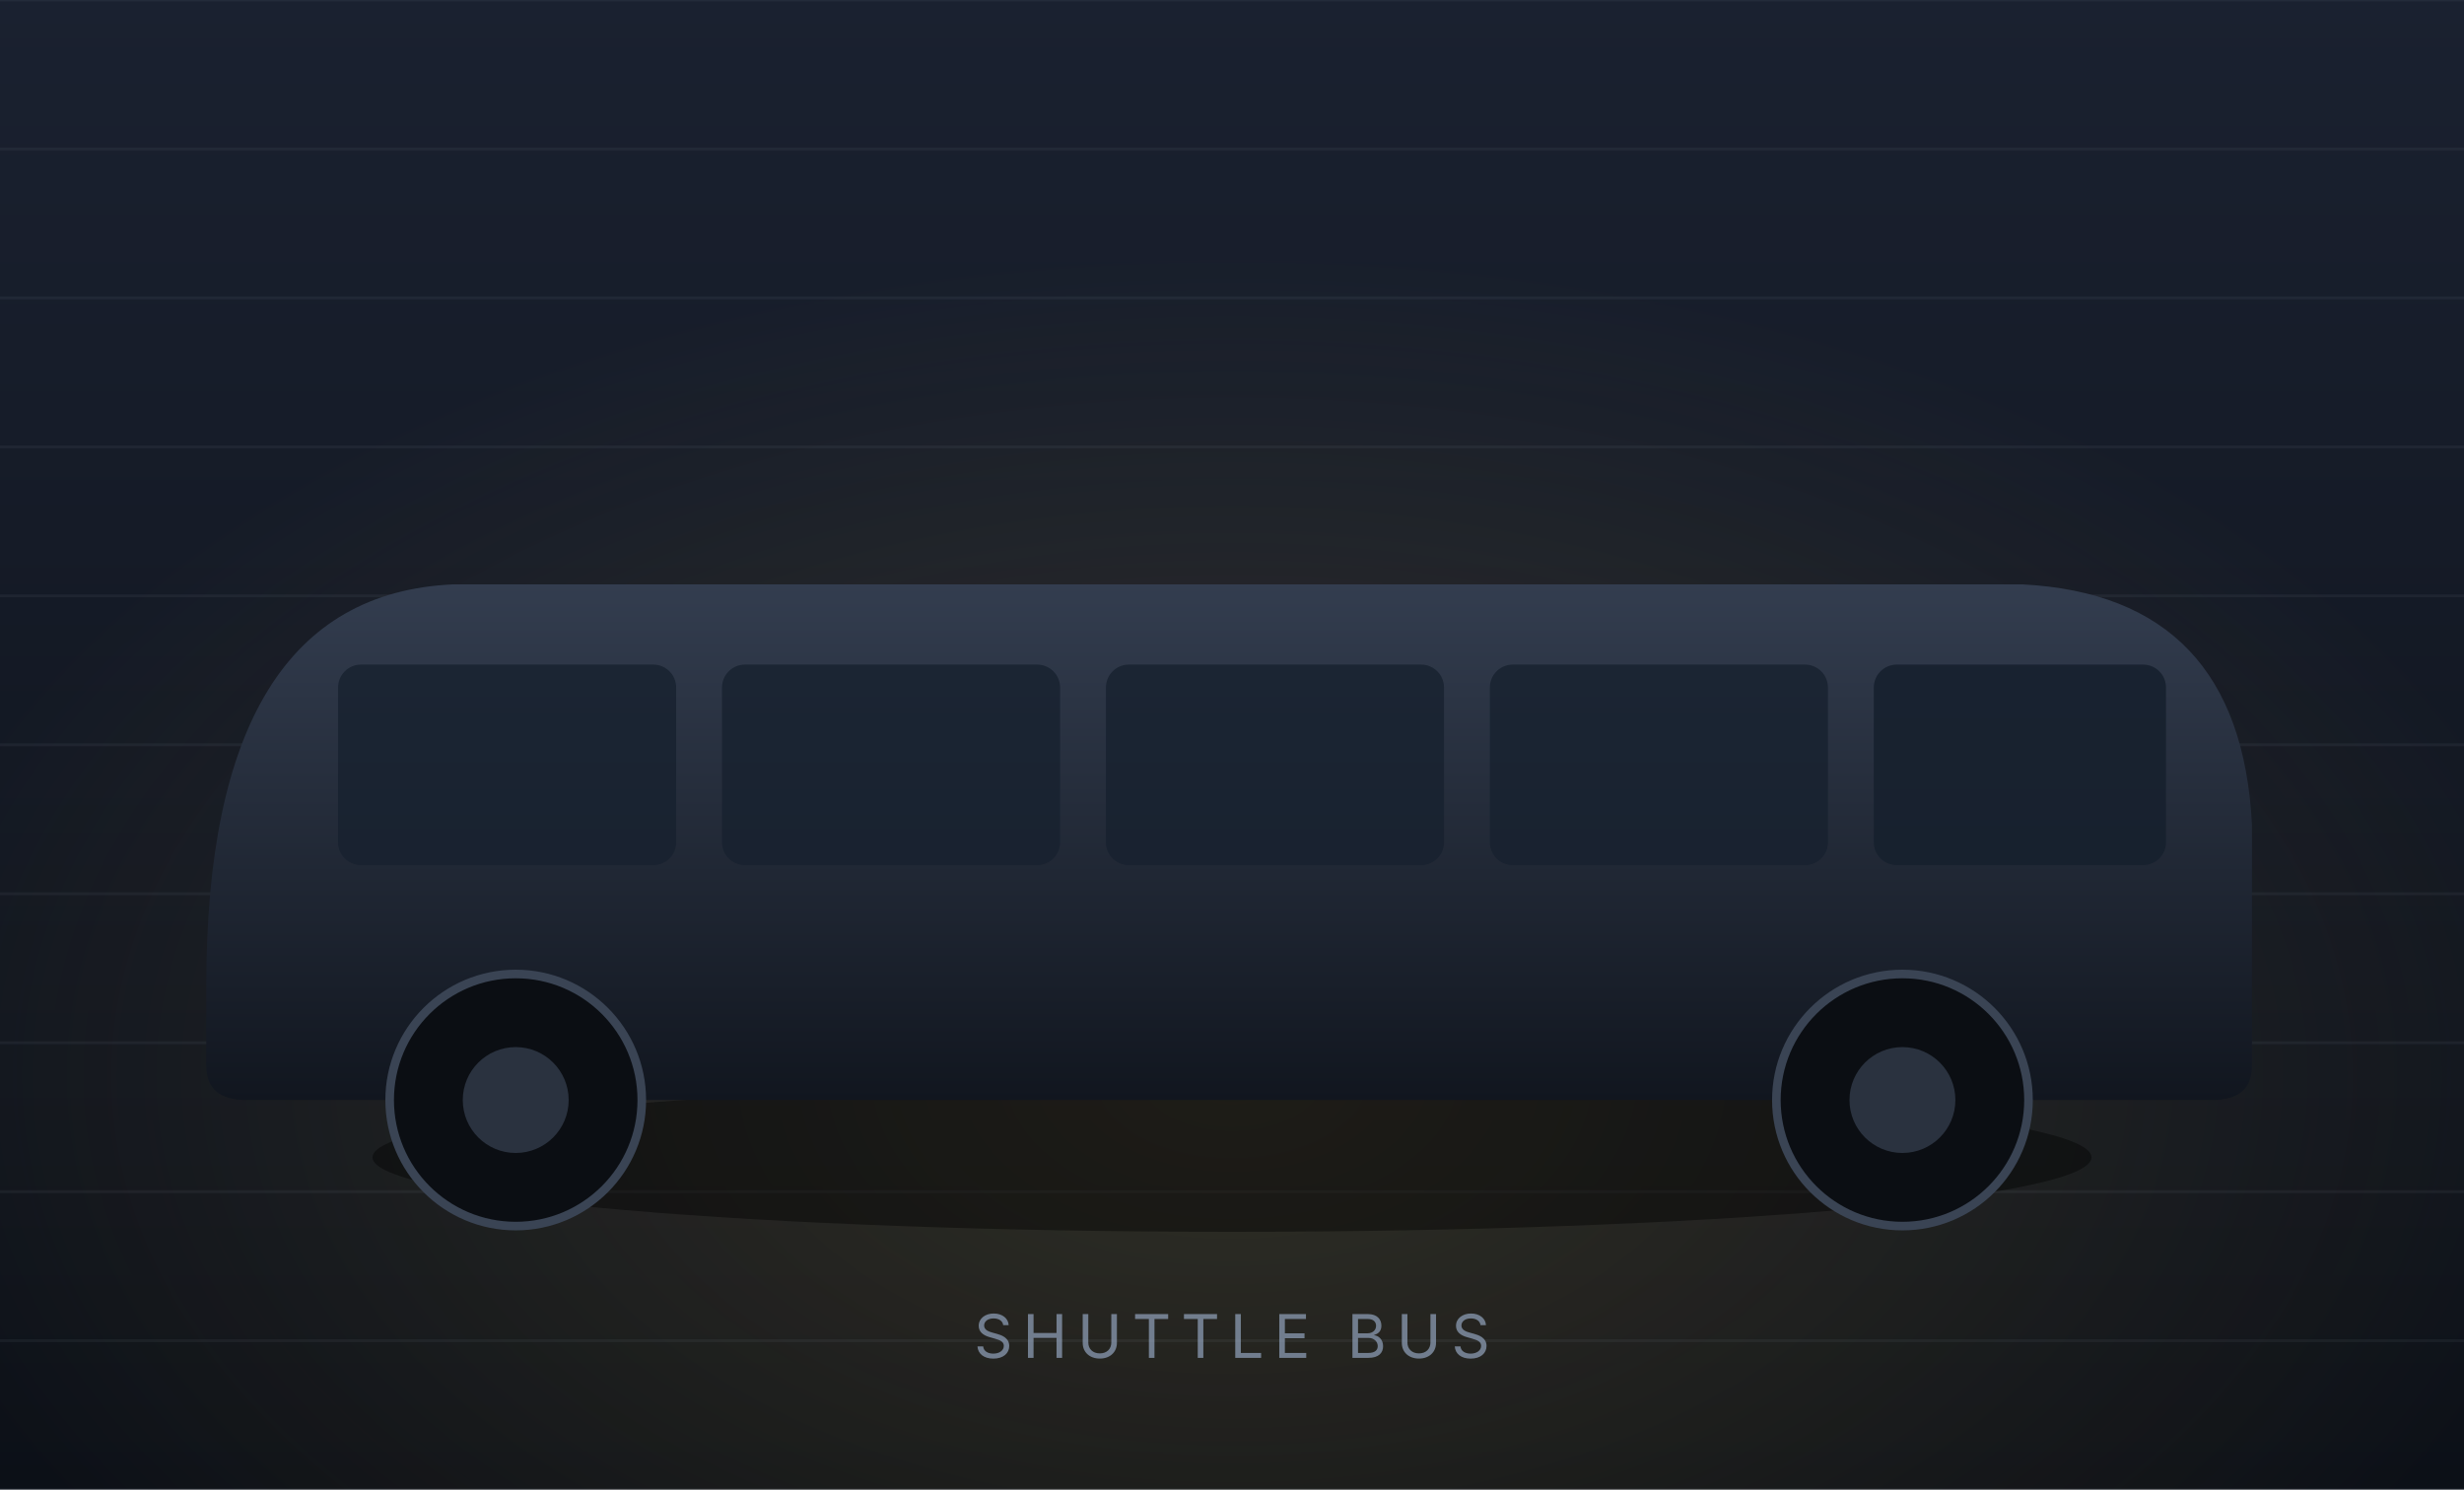
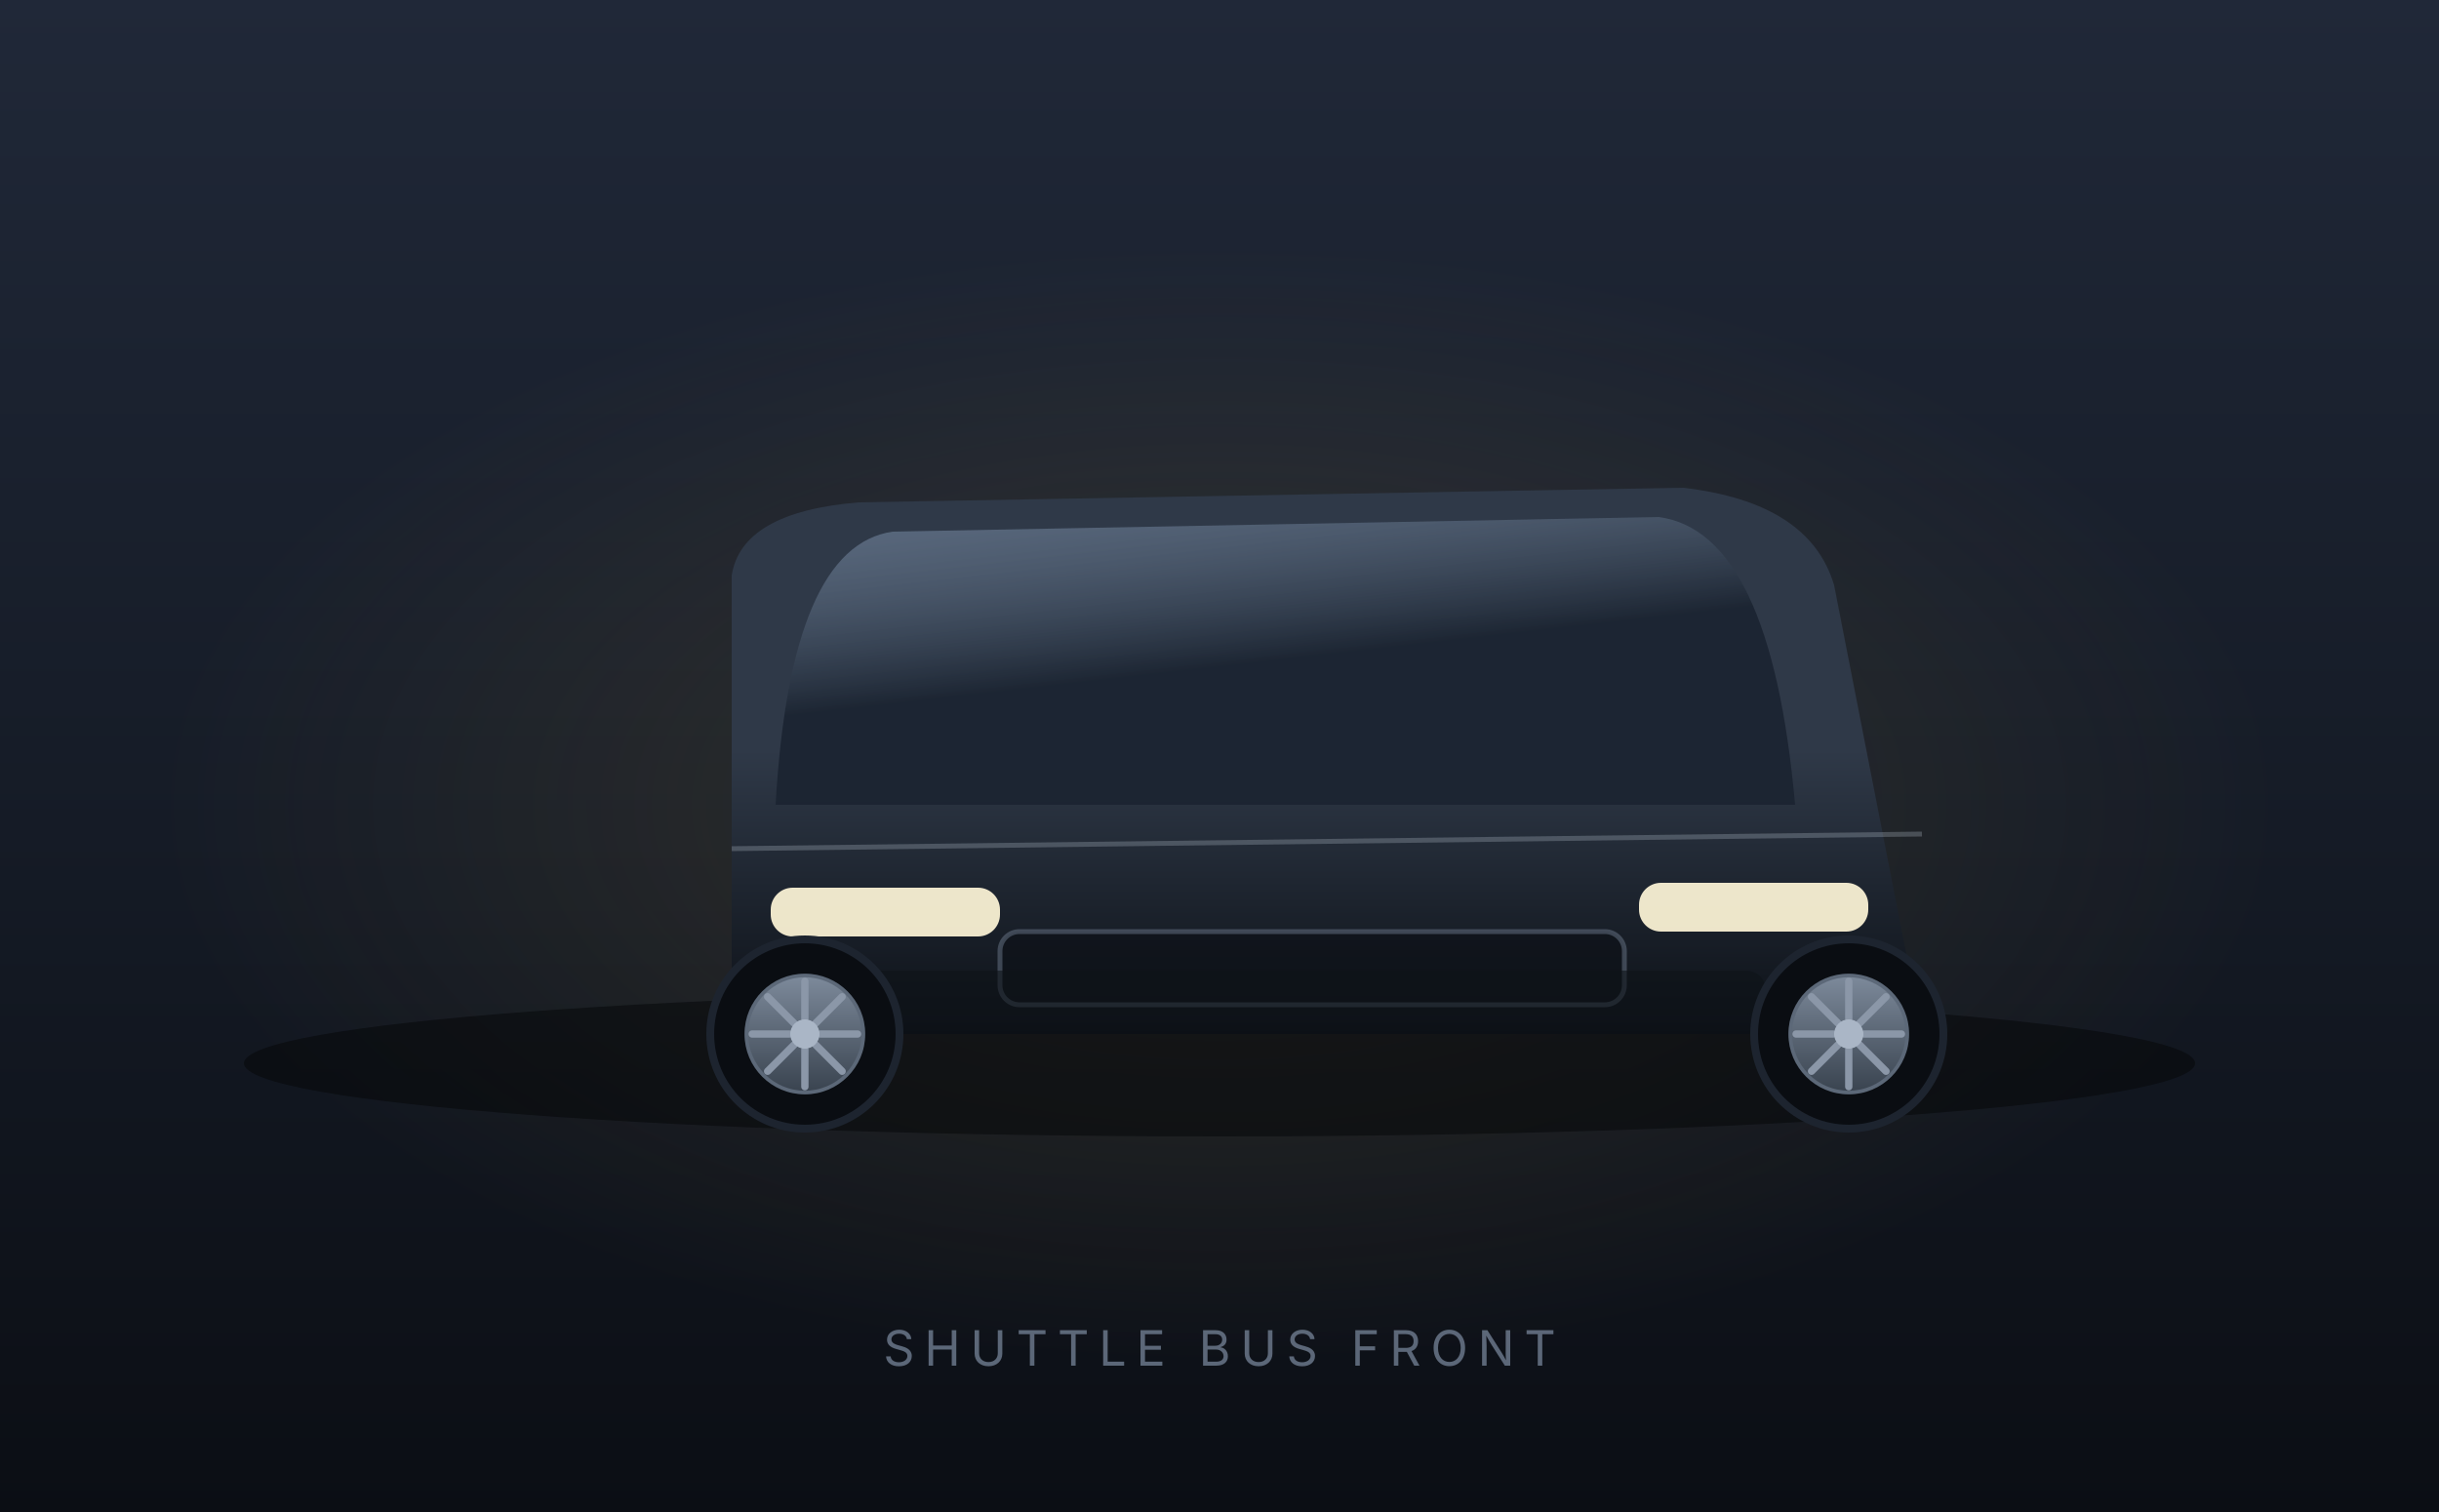
- <svg xmlns="http://www.w3.org/2000/svg" viewBox="0 0 860 520" width="860" height="520" role="img" aria-label="shuttle bus">
+ <svg xmlns="http://www.w3.org/2000/svg" viewBox="0 0 1000 620" width="1000" height="620" role="img" aria-label="shuttle bus front">
  <defs>
    <linearGradient id="bg" x1="0" y1="0" x2="0" y2="1">
-       <stop offset="0%" stop-color="#1a2130" />
-       <stop offset="100%" stop-color="#0c1017" />
+       <stop offset="0%" stop-color="#202838" />
+       <stop offset="55%" stop-color="#151b26" />
+       <stop offset="100%" stop-color="#0b0e14" />
    </linearGradient>
    <linearGradient id="body" x1="0" y1="0" x2="0" y2="1">
-       <stop offset="0%" stop-color="#333d4f" />
-       <stop offset="100%" stop-color="#11161f" />
+       <stop offset="0%" stop-color="#2f3948" />
+       <stop offset="48%" stop-color="#2f3948" />
+       <stop offset="100%" stop-color="#0c1016" />
    </linearGradient>
-     <radialGradient id="glow" cx="50%" cy="72%" r="55%">
-       <stop offset="0%" stop-color="#e6bf57" stop-opacity="0.16" />
+     <linearGradient id="roof" x1="0" y1="0" x2="0" y2="1">
+       <stop offset="0%" stop-color="#ffffff" stop-opacity="0.16" />
+       <stop offset="100%" stop-color="#ffffff" stop-opacity="0" />
+     </linearGradient>
+     <linearGradient id="glass" x1="0" y1="0" x2="0.4" y2="1">
+       <stop offset="0%" stop-color="#7f93ad" stop-opacity="0.55" />
+       <stop offset="60%" stop-color="#1b2431" stop-opacity="0.95" />
+     </linearGradient>
+     <linearGradient id="rim" x1="0" y1="0" x2="0" y2="1">
+       <stop offset="0%" stop-color="#7d8a9b" />
+       <stop offset="100%" stop-color="#39434f" />
+     </linearGradient>
+     <linearGradient id="leather" x1="0" y1="0" x2="0" y2="1">
+       <stop offset="0%" stop-color="#26303d" />
+       <stop offset="100%" stop-color="#151c26" />
+     </linearGradient>
+     <radialGradient id="pool" cx="50%" cy="50%" r="50%">
+       <stop offset="0%" stop-color="#e6bf57" stop-opacity="0.14" />
      <stop offset="100%" stop-color="#e6bf57" stop-opacity="0" />
    </radialGradient>
  </defs>
-   <rect width="860" height="520" fill="url(#bg)" />
-   <rect width="860" height="520" fill="url(#glow)" />
-   <g opacity="0.07" stroke="#9fb0c8" stroke-width="1">
-     <line x1="0" y1="0" x2="860" y2="0" />
-     <line x1="0" y1="52" x2="860" y2="52" />
-     <line x1="0" y1="104" x2="860" y2="104" />
-     <line x1="0" y1="156" x2="860" y2="156" />
-     <line x1="0" y1="208" x2="860" y2="208" />
-     <line x1="0" y1="260" x2="860" y2="260" />
-     <line x1="0" y1="312" x2="860" y2="312" />
-     <line x1="0" y1="364" x2="860" y2="364" />
-     <line x1="0" y1="416" x2="860" y2="416" />
-     <line x1="0" y1="468" x2="860" y2="468" />
-     <line x1="0" y1="520" x2="860" y2="520" />
+   <rect width="1000" height="620" fill="url(#bg)" />
+   <ellipse cx="500" cy="330" rx="430" ry="230" fill="url(#pool)" />
+   <ellipse cx="500" cy="436" rx="400" ry="30" fill="#05070a" opacity="0.55" />
+   <path d="M300 424 L300 236 Q304 210 352 206 L690 200              Q742 206 752 240 L788 424 Z" fill="url(#body)" />
+   <path d="M318 330 Q324 224 366 218 L680 212              Q726 218 736 330 Z" fill="url(#glass)" />
+   <path d="M300 348 L788 342" stroke="#c9d3e0" stroke-width="2" opacity="0.25" />
+   <rect x="316" y="364" width="94" height="20" rx="9" fill="#fff6d8" opacity="0.92" />
+   <rect x="672" y="362" width="94" height="20" rx="9" fill="#fff6d8" opacity="0.92" />
+   <rect x="410" y="382" width="256" height="30" rx="8" fill="#0d1218" opacity="0.75" />
+   <rect x="410" y="382" width="256" height="30" rx="8" fill="none" stroke="#5c6878" stroke-width="2" opacity="0.6" />
+   <rect x="352" y="398" width="372" height="18" rx="8" fill="#0d1218" opacity="0.6" />
+   <g>
+     <circle cx="330" cy="424" r="40" fill="#0a0d12" />
+     <circle cx="330" cy="424" r="38.8" fill="none" stroke="#1d242f" stroke-width="3.2" />
+     <circle cx="330" cy="424" r="24" fill="url(#rim)" />
+     <circle cx="330" cy="424" r="24" fill="none" stroke="#5c6878" stroke-width="1.5" />
+     <line x1="336.4" y1="424" x2="351.6" y2="424" stroke="#8b97a8" stroke-width="3" stroke-linecap="round" />
+     <line x1="334.525" y1="428.525" x2="345.274" y2="439.274" stroke="#8b97a8" stroke-width="3" stroke-linecap="round" />
+     <line x1="330" y1="430.4" x2="330" y2="445.6" stroke="#8b97a8" stroke-width="3" stroke-linecap="round" />
+     <line x1="325.475" y1="428.525" x2="314.726" y2="439.274" stroke="#8b97a8" stroke-width="3" stroke-linecap="round" />
+     <line x1="323.6" y1="424" x2="308.4" y2="424" stroke="#8b97a8" stroke-width="3" stroke-linecap="round" />
+     <line x1="325.475" y1="419.475" x2="314.726" y2="408.726" stroke="#8b97a8" stroke-width="3" stroke-linecap="round" />
+     <line x1="330" y1="417.6" x2="330" y2="402.4" stroke="#8b97a8" stroke-width="3" stroke-linecap="round" />
+     <line x1="334.525" y1="419.475" x2="345.274" y2="408.726" stroke="#8b97a8" stroke-width="3" stroke-linecap="round" />
+     <circle cx="330" cy="424" r="6" fill="#aab6c6" />
  </g>
-   <ellipse cx="430" cy="404" rx="300" ry="26" fill="#000" opacity="0.4" />
-   <g transform="translate(0,28)">
-     <path d="M72 316 Q72 180 158 176 L706 176 Q782 180 786 260 L786 344 Q786 356 772 356 L86 356 Q72 356 72 344 Z" fill="url(#body)" />
-     <rect x="118" y="204" width="118" height="70" rx="8" fill="#16202e" opacity="0.8" />
-     <rect x="252" y="204" width="118" height="70" rx="8" fill="#16202e" opacity="0.8" />
-     <rect x="386" y="204" width="118" height="70" rx="8" fill="#16202e" opacity="0.8" />
-     <rect x="520" y="204" width="118" height="70" rx="8" fill="#16202e" opacity="0.8" />
-     <rect x="654" y="204" width="102" height="70" rx="8" fill="#16202e" opacity="0.9" />
-     <circle cx="180" cy="356" r="44" fill="#0b0e13" stroke="#3a4454" stroke-width="3" />
-     <circle cx="180" cy="356" r="18.48" fill="#2a323f" />
-     <circle cx="664" cy="356" r="44" fill="#0b0e13" stroke="#3a4454" stroke-width="3" />
-     <circle cx="664" cy="356" r="18.48" fill="#2a323f" />
+   <g>
+     <circle cx="758" cy="424" r="40" fill="#0a0d12" />
+     <circle cx="758" cy="424" r="38.8" fill="none" stroke="#1d242f" stroke-width="3.2" />
+     <circle cx="758" cy="424" r="24" fill="url(#rim)" />
+     <circle cx="758" cy="424" r="24" fill="none" stroke="#5c6878" stroke-width="1.5" />
+     <line x1="764.4" y1="424" x2="779.6" y2="424" stroke="#8b97a8" stroke-width="3" stroke-linecap="round" />
+     <line x1="762.525" y1="428.525" x2="773.274" y2="439.274" stroke="#8b97a8" stroke-width="3" stroke-linecap="round" />
+     <line x1="758" y1="430.4" x2="758" y2="445.6" stroke="#8b97a8" stroke-width="3" stroke-linecap="round" />
+     <line x1="753.475" y1="428.525" x2="742.726" y2="439.274" stroke="#8b97a8" stroke-width="3" stroke-linecap="round" />
+     <line x1="751.6" y1="424" x2="736.4" y2="424" stroke="#8b97a8" stroke-width="3" stroke-linecap="round" />
+     <line x1="753.475" y1="419.475" x2="742.726" y2="408.726" stroke="#8b97a8" stroke-width="3" stroke-linecap="round" />
+     <line x1="758" y1="417.6" x2="758" y2="402.4" stroke="#8b97a8" stroke-width="3" stroke-linecap="round" />
+     <line x1="762.525" y1="419.475" x2="773.274" y2="408.726" stroke="#8b97a8" stroke-width="3" stroke-linecap="round" />
+     <circle cx="758" cy="424" r="6" fill="#aab6c6" />
  </g>
-   <text x="430" y="474" text-anchor="middle" font-family="system-ui,-apple-system,Segoe UI,sans-serif" font-size="21" letter-spacing="3.5" fill="#8fa0b8" opacity="0.72">SHUTTLE BUS</text>
+   <text x="500" y="560" text-anchor="middle" font-family="system-ui,-apple-system,Segoe UI,sans-serif" font-size="20" letter-spacing="4" fill="#8fa0b8" opacity="0.6">SHUTTLE BUS FRONT</text>
</svg>
